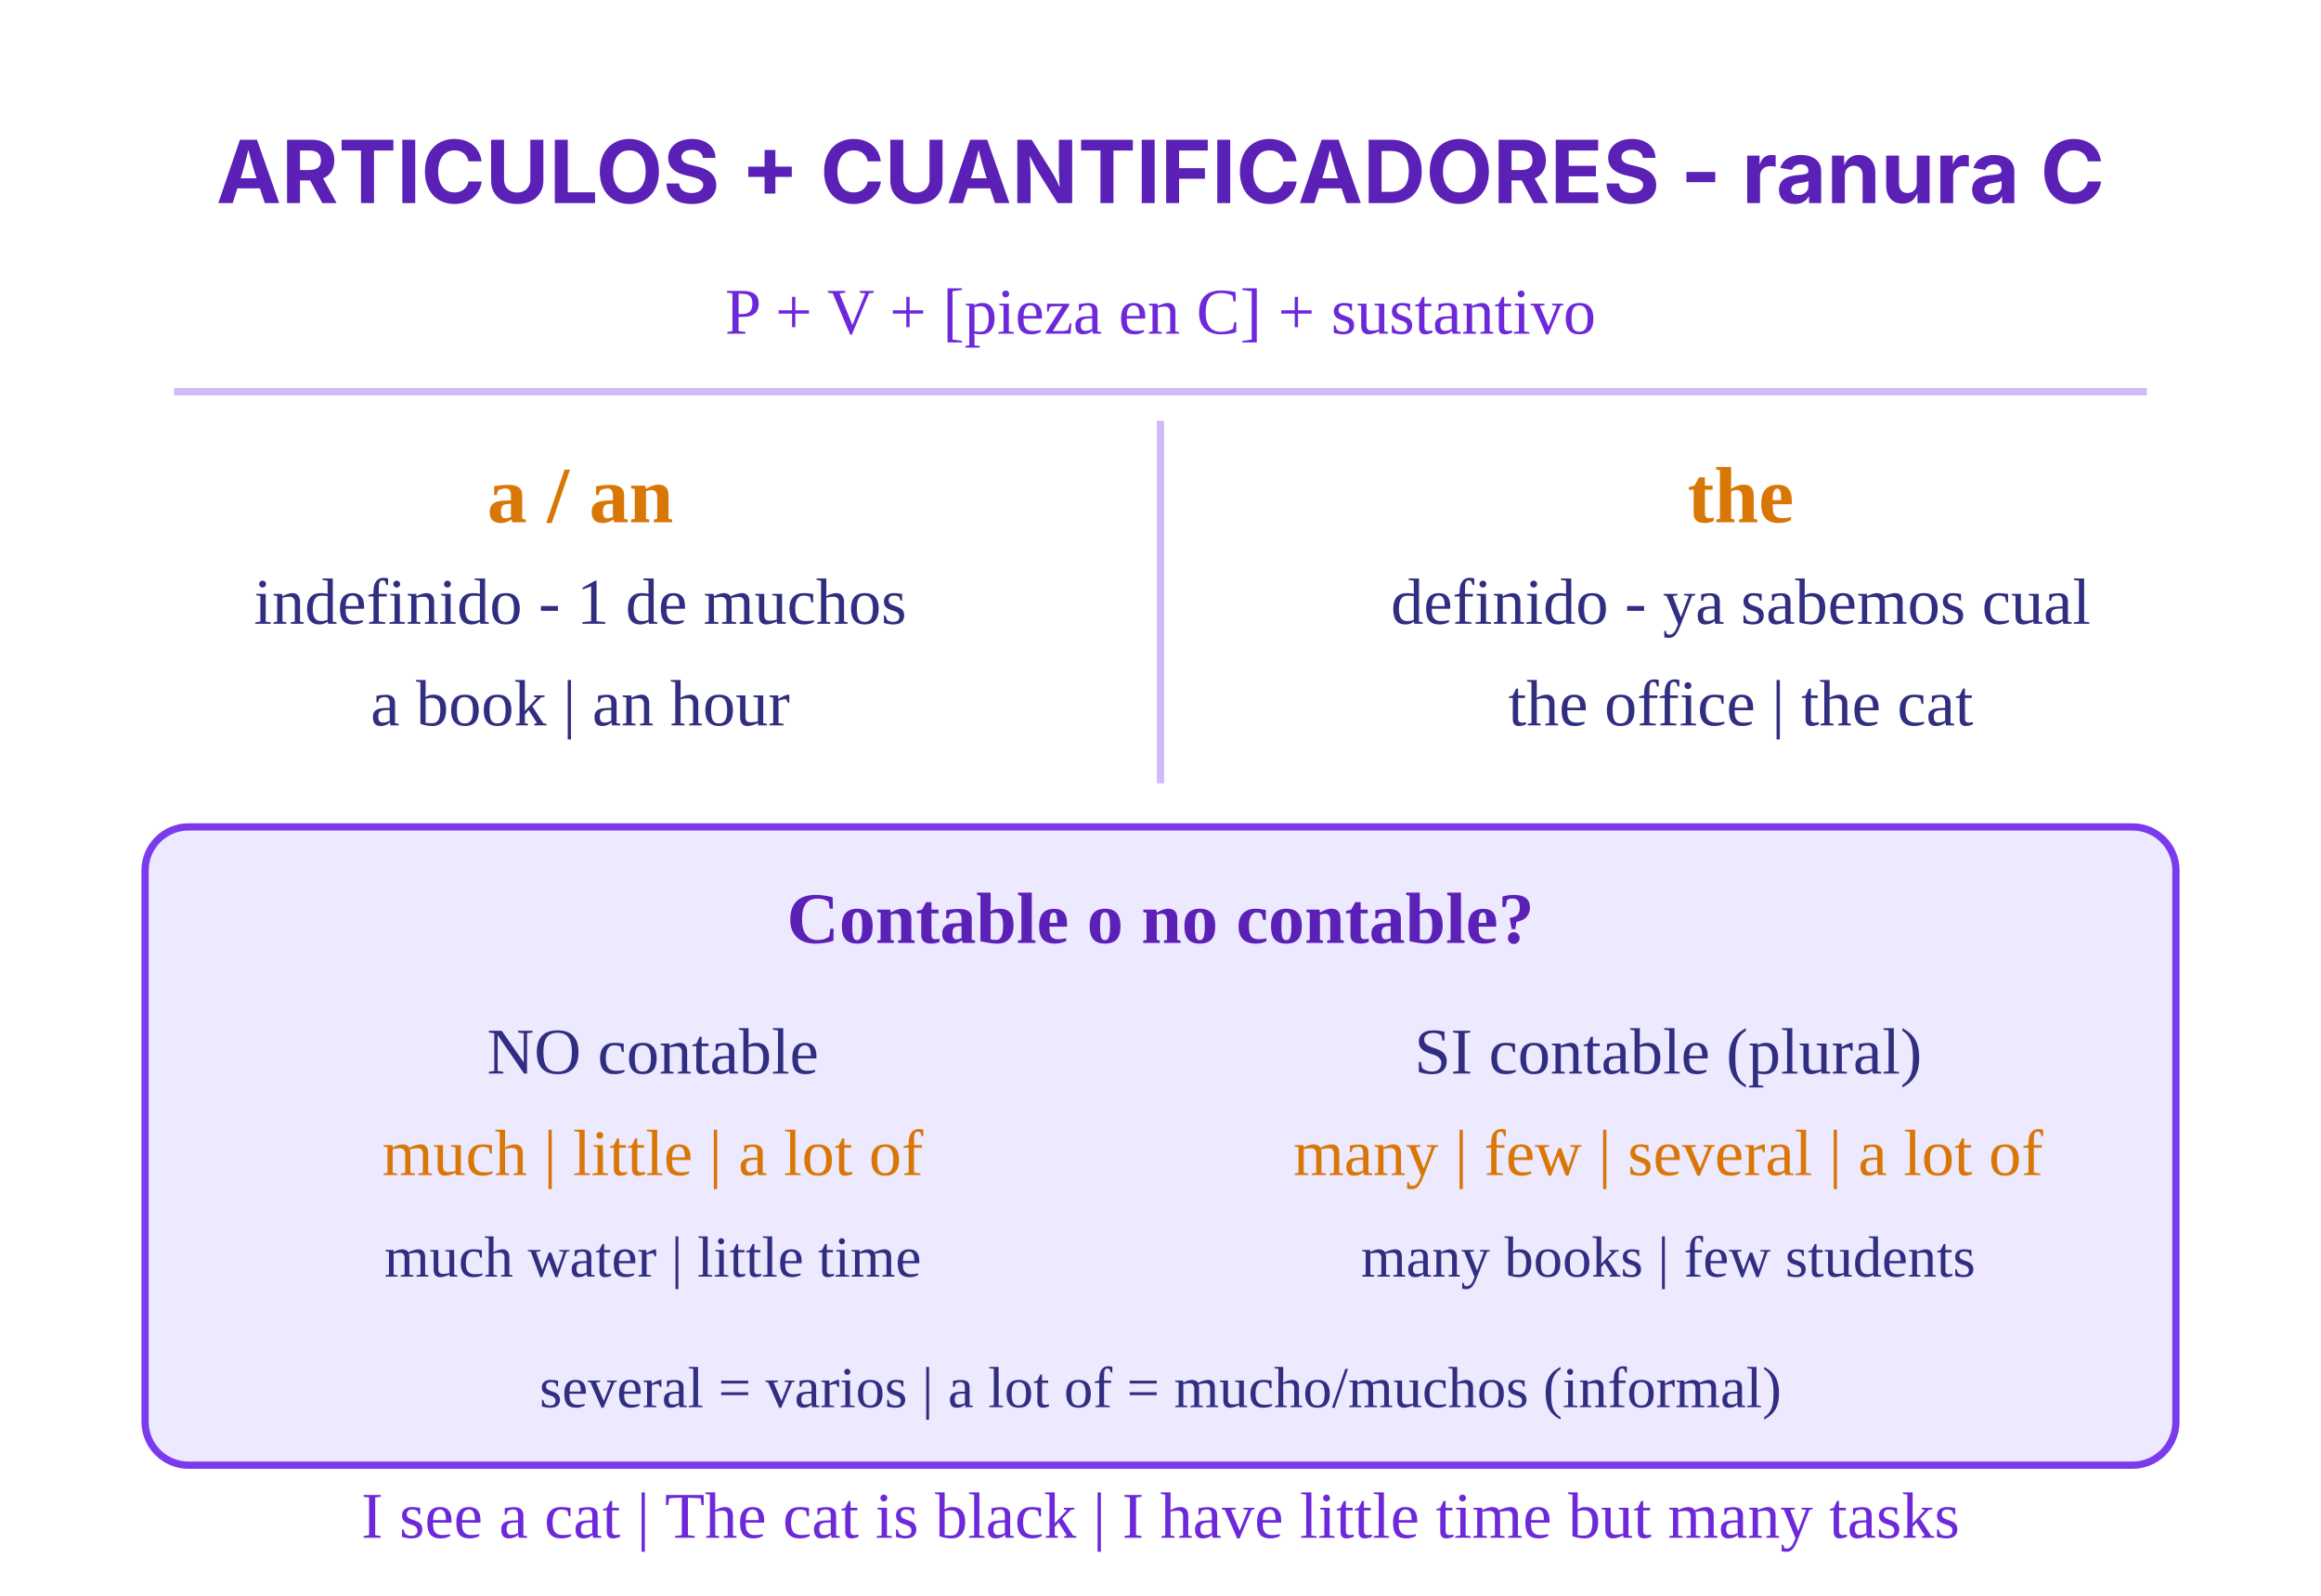
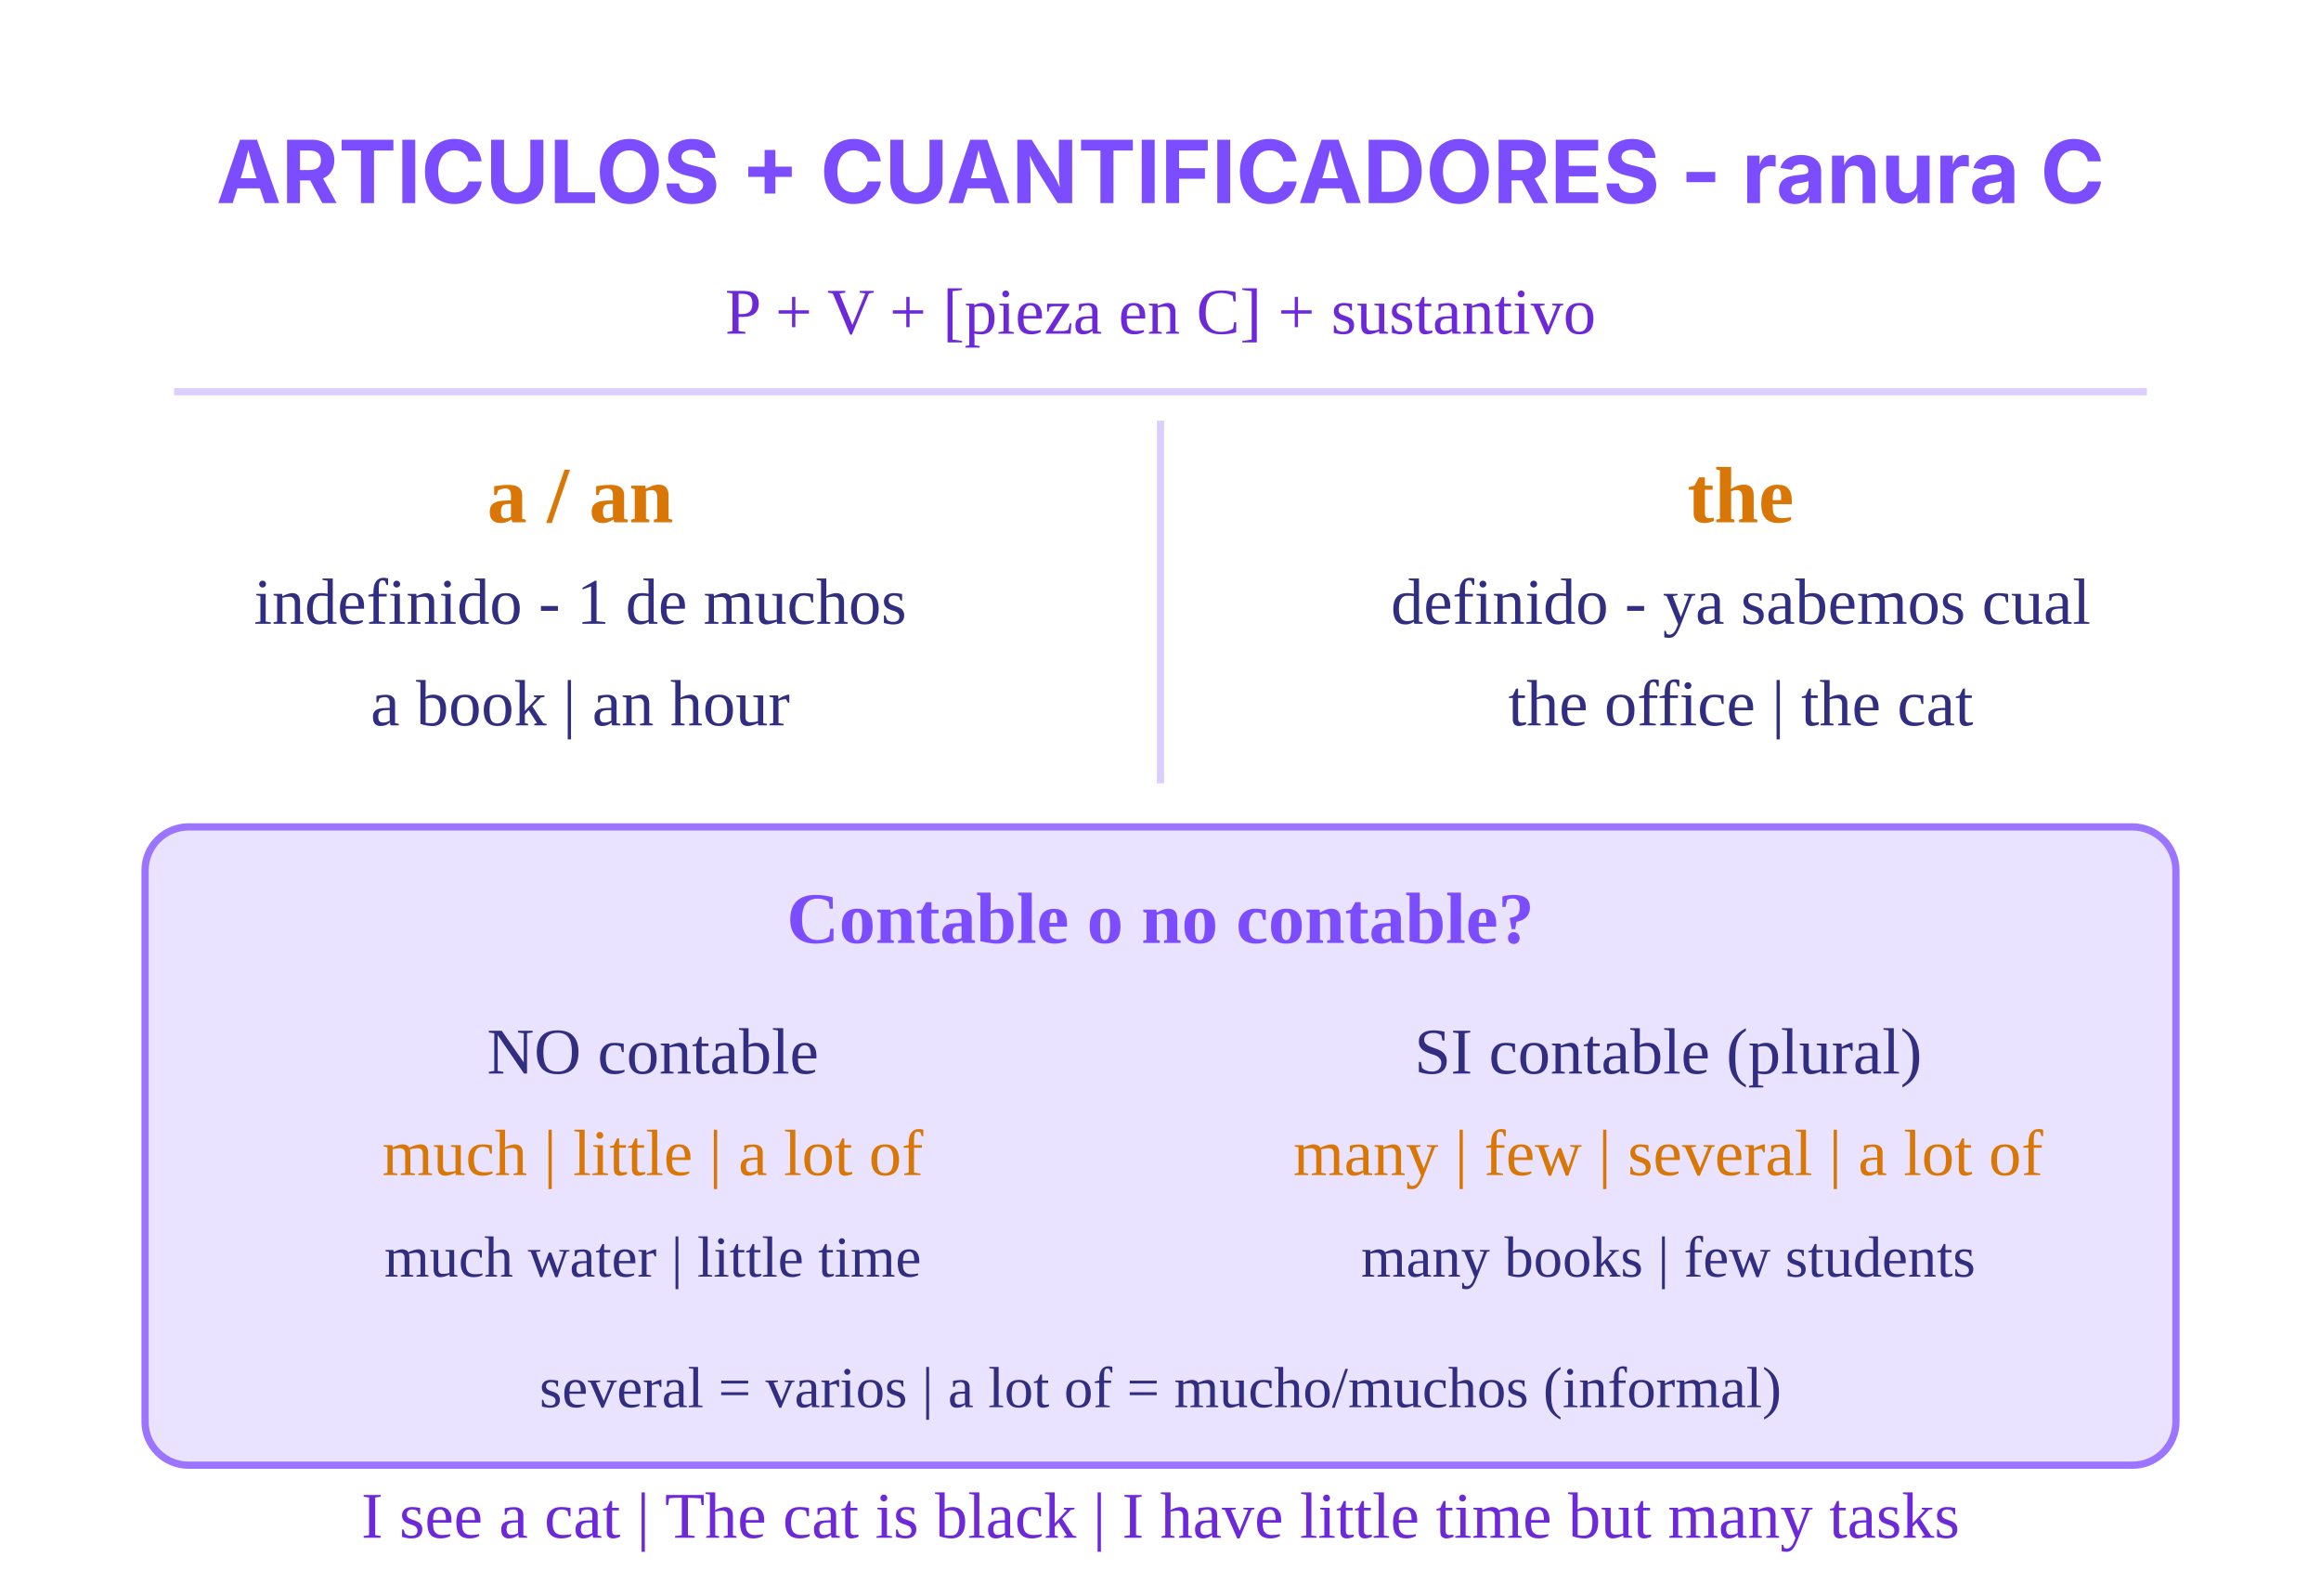
<svg xmlns="http://www.w3.org/2000/svg" viewBox="0 0 320 220" role="img" aria-label="Articulos y cuantificadores - ranura C">
  <rect width="320" height="220" rx="12" fill="none" />
-   <text x="160" y="28" text-anchor="middle" fill="#5B21B6" font-family="Inter,sans-serif" font-size="12" font-weight="bold">ARTICULOS + CUANTIFICADORES - ranura C</text>
+   <text x="160" y="28" text-anchor="middle" fill="#7B4DFF" font-family="Inter,sans-serif" font-size="12" font-weight="bold">ARTICULOS + CUANTIFICADORES - ranura C</text>
  <text x="160" y="46" text-anchor="middle" fill="#6d28d9" font-size="9">P + V + [pieza en C] + sustantivo</text>
-   <line x1="24" y1="54" x2="296" y2="54" stroke="#7c3aed" stroke-width="1" opacity="0.35" />
+   <line x1="24" y1="54" x2="296" y2="54" stroke="#9B74FF" stroke-width="1" opacity="0.35" />
  <text x="80" y="72" text-anchor="middle" fill="#D97706" font-size="11" font-weight="bold">a / an</text>
  <text x="80" y="86" text-anchor="middle" fill="#312e81" font-size="9">indefinido - 1 de muchos</text>
  <text x="80" y="100" text-anchor="middle" fill="#312e81" font-size="9">a book | an hour</text>
  <text x="240" y="72" text-anchor="middle" fill="#D97706" font-size="11" font-weight="bold">the</text>
  <text x="240" y="86" text-anchor="middle" fill="#312e81" font-size="9">definido - ya sabemos cual</text>
  <text x="240" y="100" text-anchor="middle" fill="#312e81" font-size="9">the office | the cat</text>
-   <line x1="160" y1="58" x2="160" y2="108" stroke="#7c3aed" stroke-width="1" opacity="0.35" />
-   <rect x="20" y="114" width="280" height="88" rx="6" fill="#ede9fe" stroke="#7c3aed" stroke-width="1" />
-   <text x="160" y="130" text-anchor="middle" fill="#5B21B6" font-size="10" font-weight="bold">Contable o no contable?</text>
+   <line x1="160" y1="58" x2="160" y2="108" stroke="#9B74FF" stroke-width="1" opacity="0.35" />
+   <rect x="20" y="114" width="280" height="88" rx="6" fill="rgba(123,77,255,0.16)" stroke="#9B74FF" stroke-width="1" />
+   <text x="160" y="130" text-anchor="middle" fill="#7B4DFF" font-size="10" font-weight="bold">Contable o no contable?</text>
  <text x="90" y="148" text-anchor="middle" fill="#312e81" font-size="9">NO contable</text>
  <text x="90" y="162" text-anchor="middle" fill="#D97706" font-size="9">much | little | a lot of</text>
  <text x="90" y="176" text-anchor="middle" fill="#312e81" font-size="8">much water | little time</text>
  <text x="230" y="148" text-anchor="middle" fill="#312e81" font-size="9">SI contable (plural)</text>
  <text x="230" y="162" text-anchor="middle" fill="#D97706" font-size="9">many | few | several | a lot of</text>
  <text x="230" y="176" text-anchor="middle" fill="#312e81" font-size="8">many books | few students</text>
  <text x="160" y="194" text-anchor="middle" fill="#312e81" font-size="8">several = varios | a lot of = mucho/muchos (informal)</text>
  <text x="160" y="212" text-anchor="middle" fill="#6d28d9" font-size="9">I see a cat | The cat is black | I have little time but many tasks</text>
</svg>
